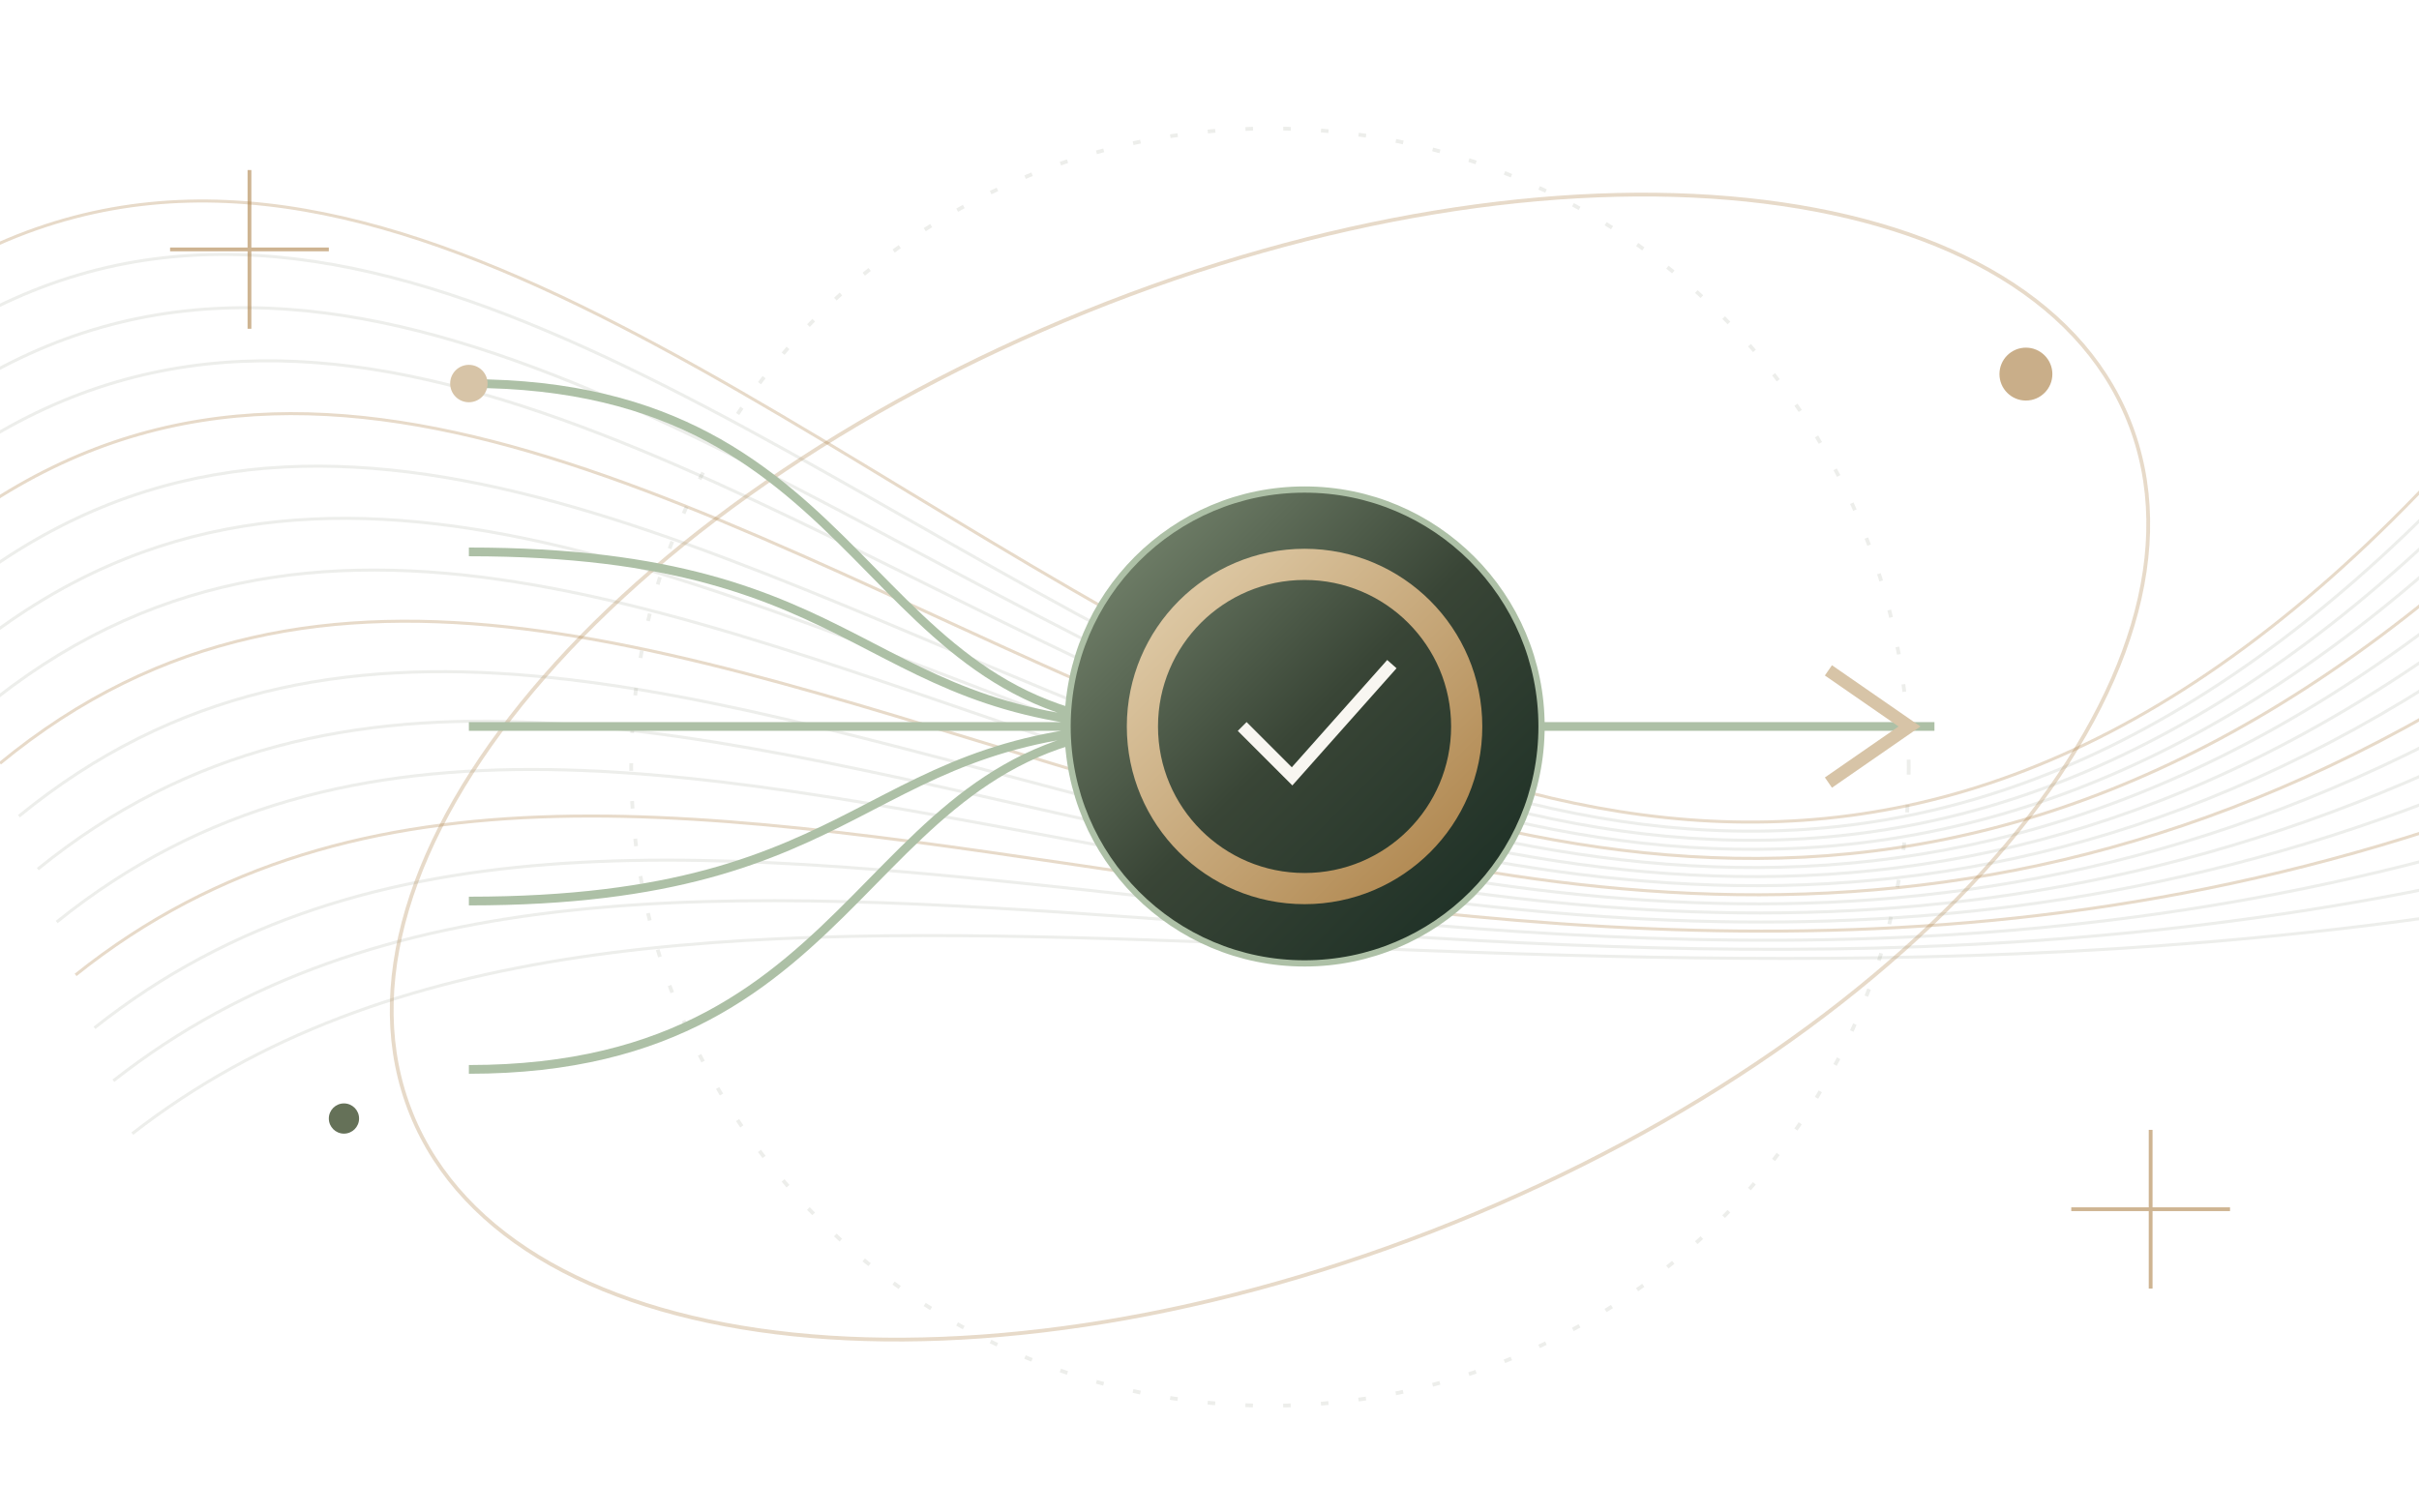
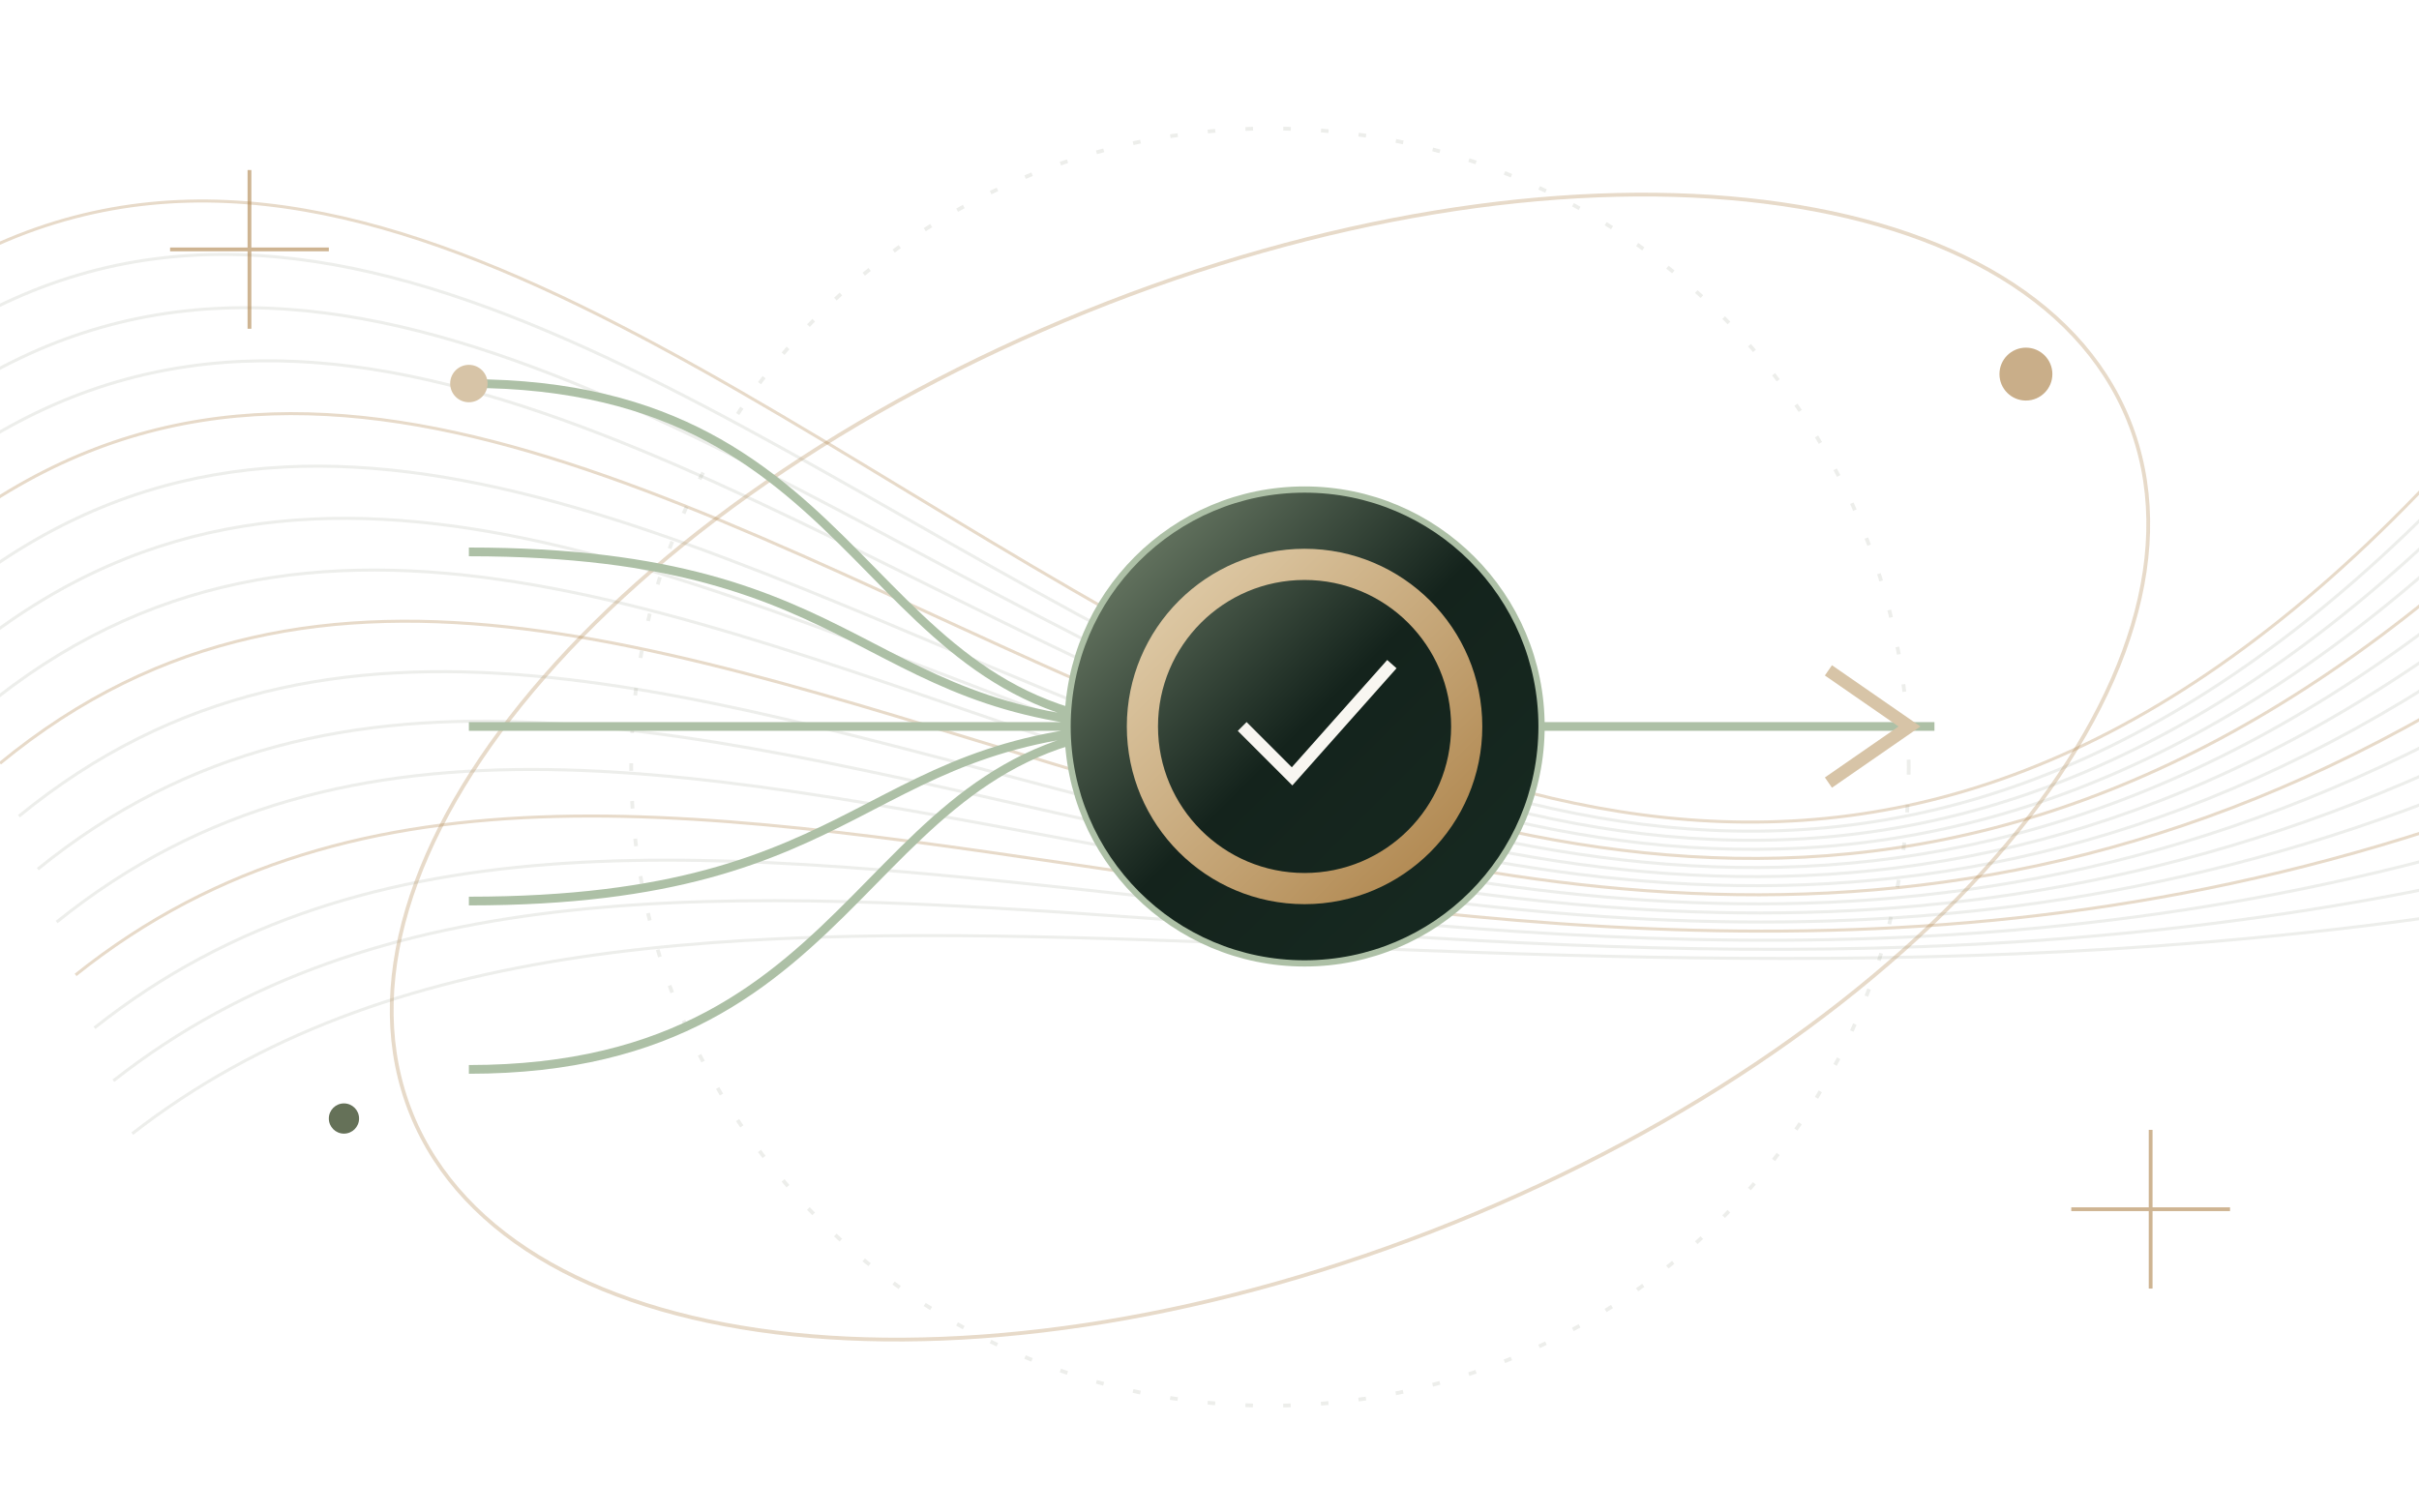
<svg xmlns="http://www.w3.org/2000/svg" viewBox="0 0 640 400" fill="none">
  <path d="M-40 90C170 -90 400 470 690 70" stroke="#ad834a" stroke-opacity=".3" stroke-width=".8" />
  <path d="M-35 104C170 -71 400 458 690 81" stroke="#657158" stroke-opacity=".12" stroke-width=".8" />
  <path d="M-30 118C170 -52 400 446 690 92" stroke="#657158" stroke-opacity=".12" stroke-width=".8" />
  <path d="M-25 132C170 -33 400 434 690 103" stroke="#657158" stroke-opacity=".12" stroke-width=".8" />
  <path d="M-20 146C170 -14 400 422 690 114" stroke="#ad834a" stroke-opacity=".3" stroke-width=".8" />
  <path d="M-15 160C170 5 400 410 690 125" stroke="#657158" stroke-opacity=".12" stroke-width=".8" />
  <path d="M-10 174C170 24 400 398 690 136" stroke="#657158" stroke-opacity=".12" stroke-width=".8" />
  <path d="M-5 188C170 43 400 386 690 147" stroke="#657158" stroke-opacity=".12" stroke-width=".8" />
  <path d="M0 202C170 62 400 374 690 158" stroke="#ad834a" stroke-opacity=".3" stroke-width=".8" />
  <path d="M5 216C170 81 400 362 690 169" stroke="#657158" stroke-opacity=".12" stroke-width=".8" />
  <path d="M10 230C170 100 400 350 690 180" stroke="#657158" stroke-opacity=".12" stroke-width=".8" />
  <path d="M15 244C170 119 400 338 690 191" stroke="#657158" stroke-opacity=".12" stroke-width=".8" />
  <path d="M20 258C170 138 400 326 690 202" stroke="#ad834a" stroke-opacity=".3" stroke-width=".8" />
  <path d="M25 272C170 157 400 314 690 213" stroke="#657158" stroke-opacity=".12" stroke-width=".8" />
  <path d="M30 286C170 176 400 302 690 224" stroke="#657158" stroke-opacity=".12" stroke-width=".8" />
  <path d="M35 300C170 195 400 290 690 235" stroke="#657158" stroke-opacity=".12" stroke-width=".8" />
  <ellipse cx="336" cy="203" rx="245" ry="130" transform="rotate(-22 336 203)" stroke="#ad834a" stroke-opacity=".3" />
  <circle cx="336" cy="203" r="169" stroke="#657158" stroke-opacity=".12" stroke-dasharray="2 8" />
  <path d="M45 66h42M66 45v42M548 320h42m-21-21v42" stroke="#ad834a" stroke-opacity=".6" />
  <circle cx="536" cy="99" r="7" fill="#ad834a" fill-opacity=".65" />
  <circle cx="91" cy="296" r="4" fill="#657158" />
  <g transform="translate(96 52) scale(1.65)">
    <defs>
      <linearGradient id="green" x1="0" y1="0" x2="1" y2="1">
        <stop stop-color="#829279" />
-         <stop offset=".5" stop-color="#394536" />
+         <stop offset=".5" stop-color="#14231c" />
        <stop offset="1" stop-color="#172b22" />
      </linearGradient>
      <linearGradient id="gold" x1="0" y1="0" x2="1" y2="1">
        <stop stop-color="#e2cfad" />
        <stop offset="1" stop-color="#ad834a" />
      </linearGradient>
      <linearGradient id="paper" x1="0" y1="0" x2="1" y2="1">
        <stop stop-color="#faf8f1" />
        <stop offset="1" stop-color="#d9dfd1" />
      </linearGradient>
      <pattern id="lines" width="5" height="5" patternUnits="userSpaceOnUse">
        <path d="M0 5L5 0" stroke="#657158" stroke-width=".5" opacity=".35" />
      </pattern>
    </defs>
    <path d="M17 30c66 0 62 55 113 55h122M17 57c66 0 62 28 113 28M17 85h235M17 113c66 0 62-28 113-28M17 140c66 0 62-55 113-55" fill="none" stroke="#adc0a6" stroke-width="1.4" />
    <circle cx="151" cy="85" r="38" fill="url(#green)" stroke="#adc0a6" />
    <circle cx="151" cy="85" r="26" fill="none" stroke="url(#gold)" stroke-width="5" />
    <path d="m141 85 8 8 16-18" fill="none" stroke="#f8f6f1" stroke-width="2" />
    <path d="m235 76 13 9-13 9" fill="none" stroke="#d7c4a7" stroke-width="2" />
    <circle cx="17" cy="30" r="3" fill="#d7c4a7" />
  </g>
</svg>
